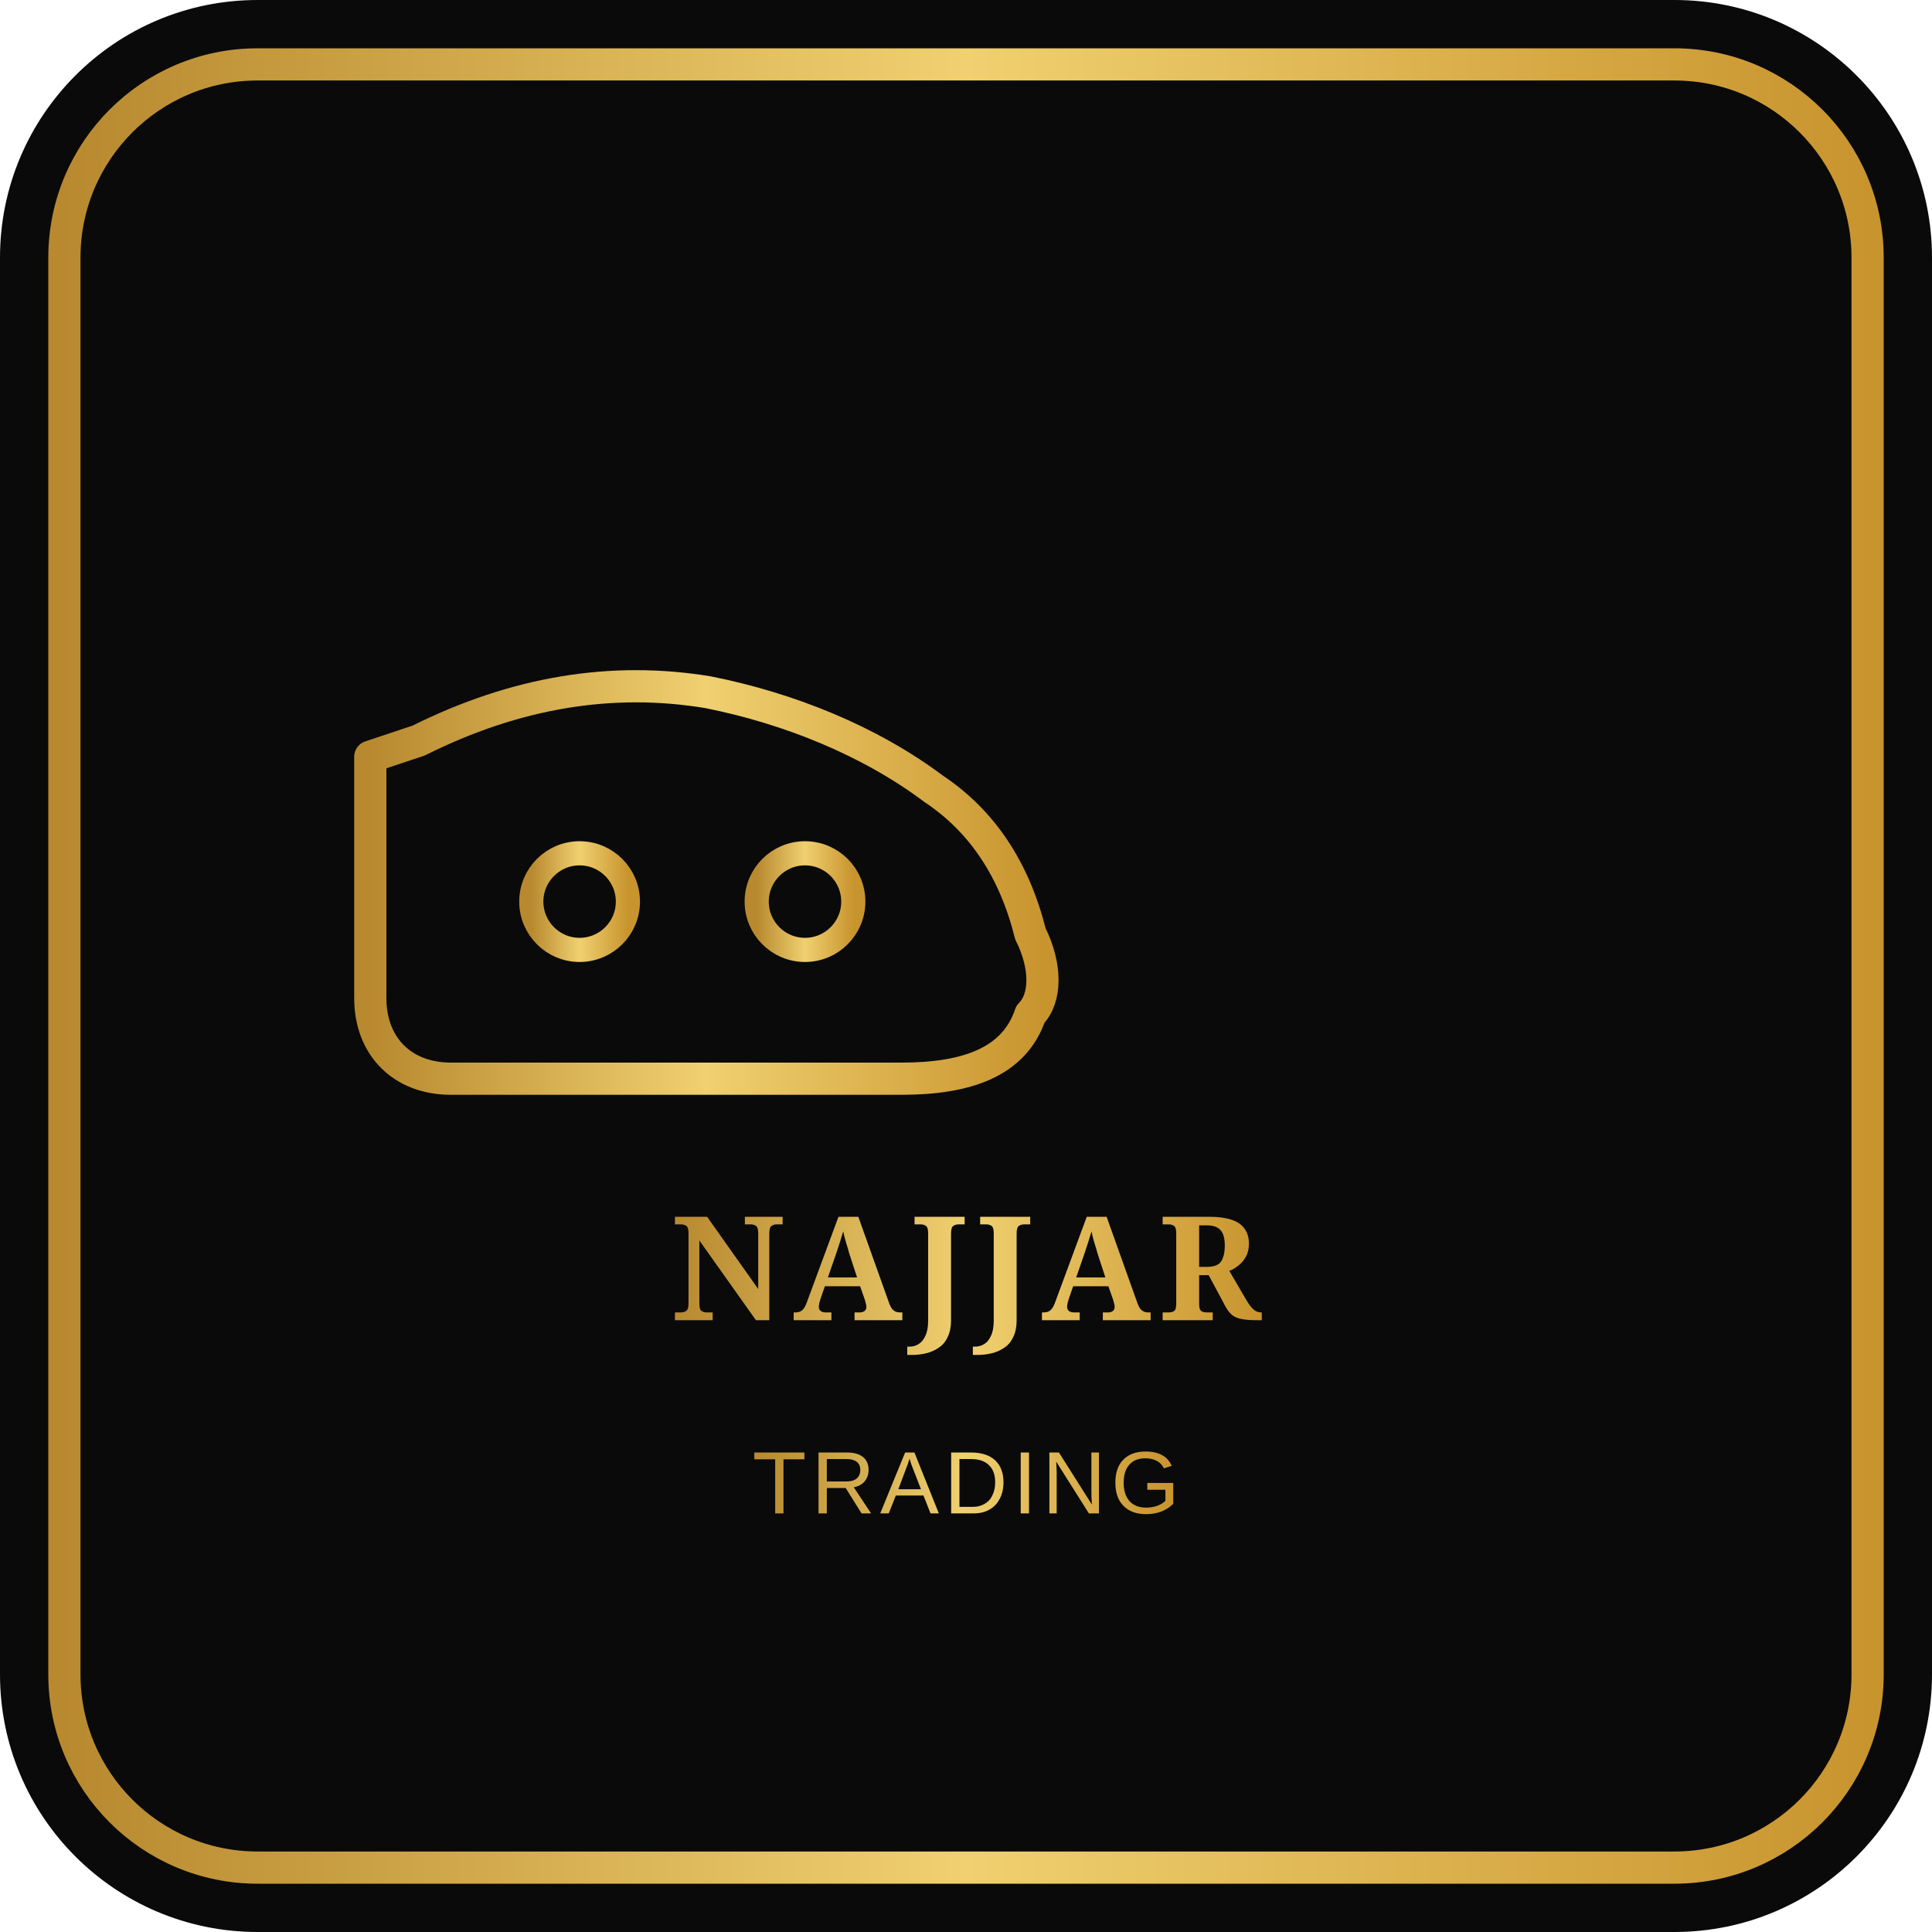
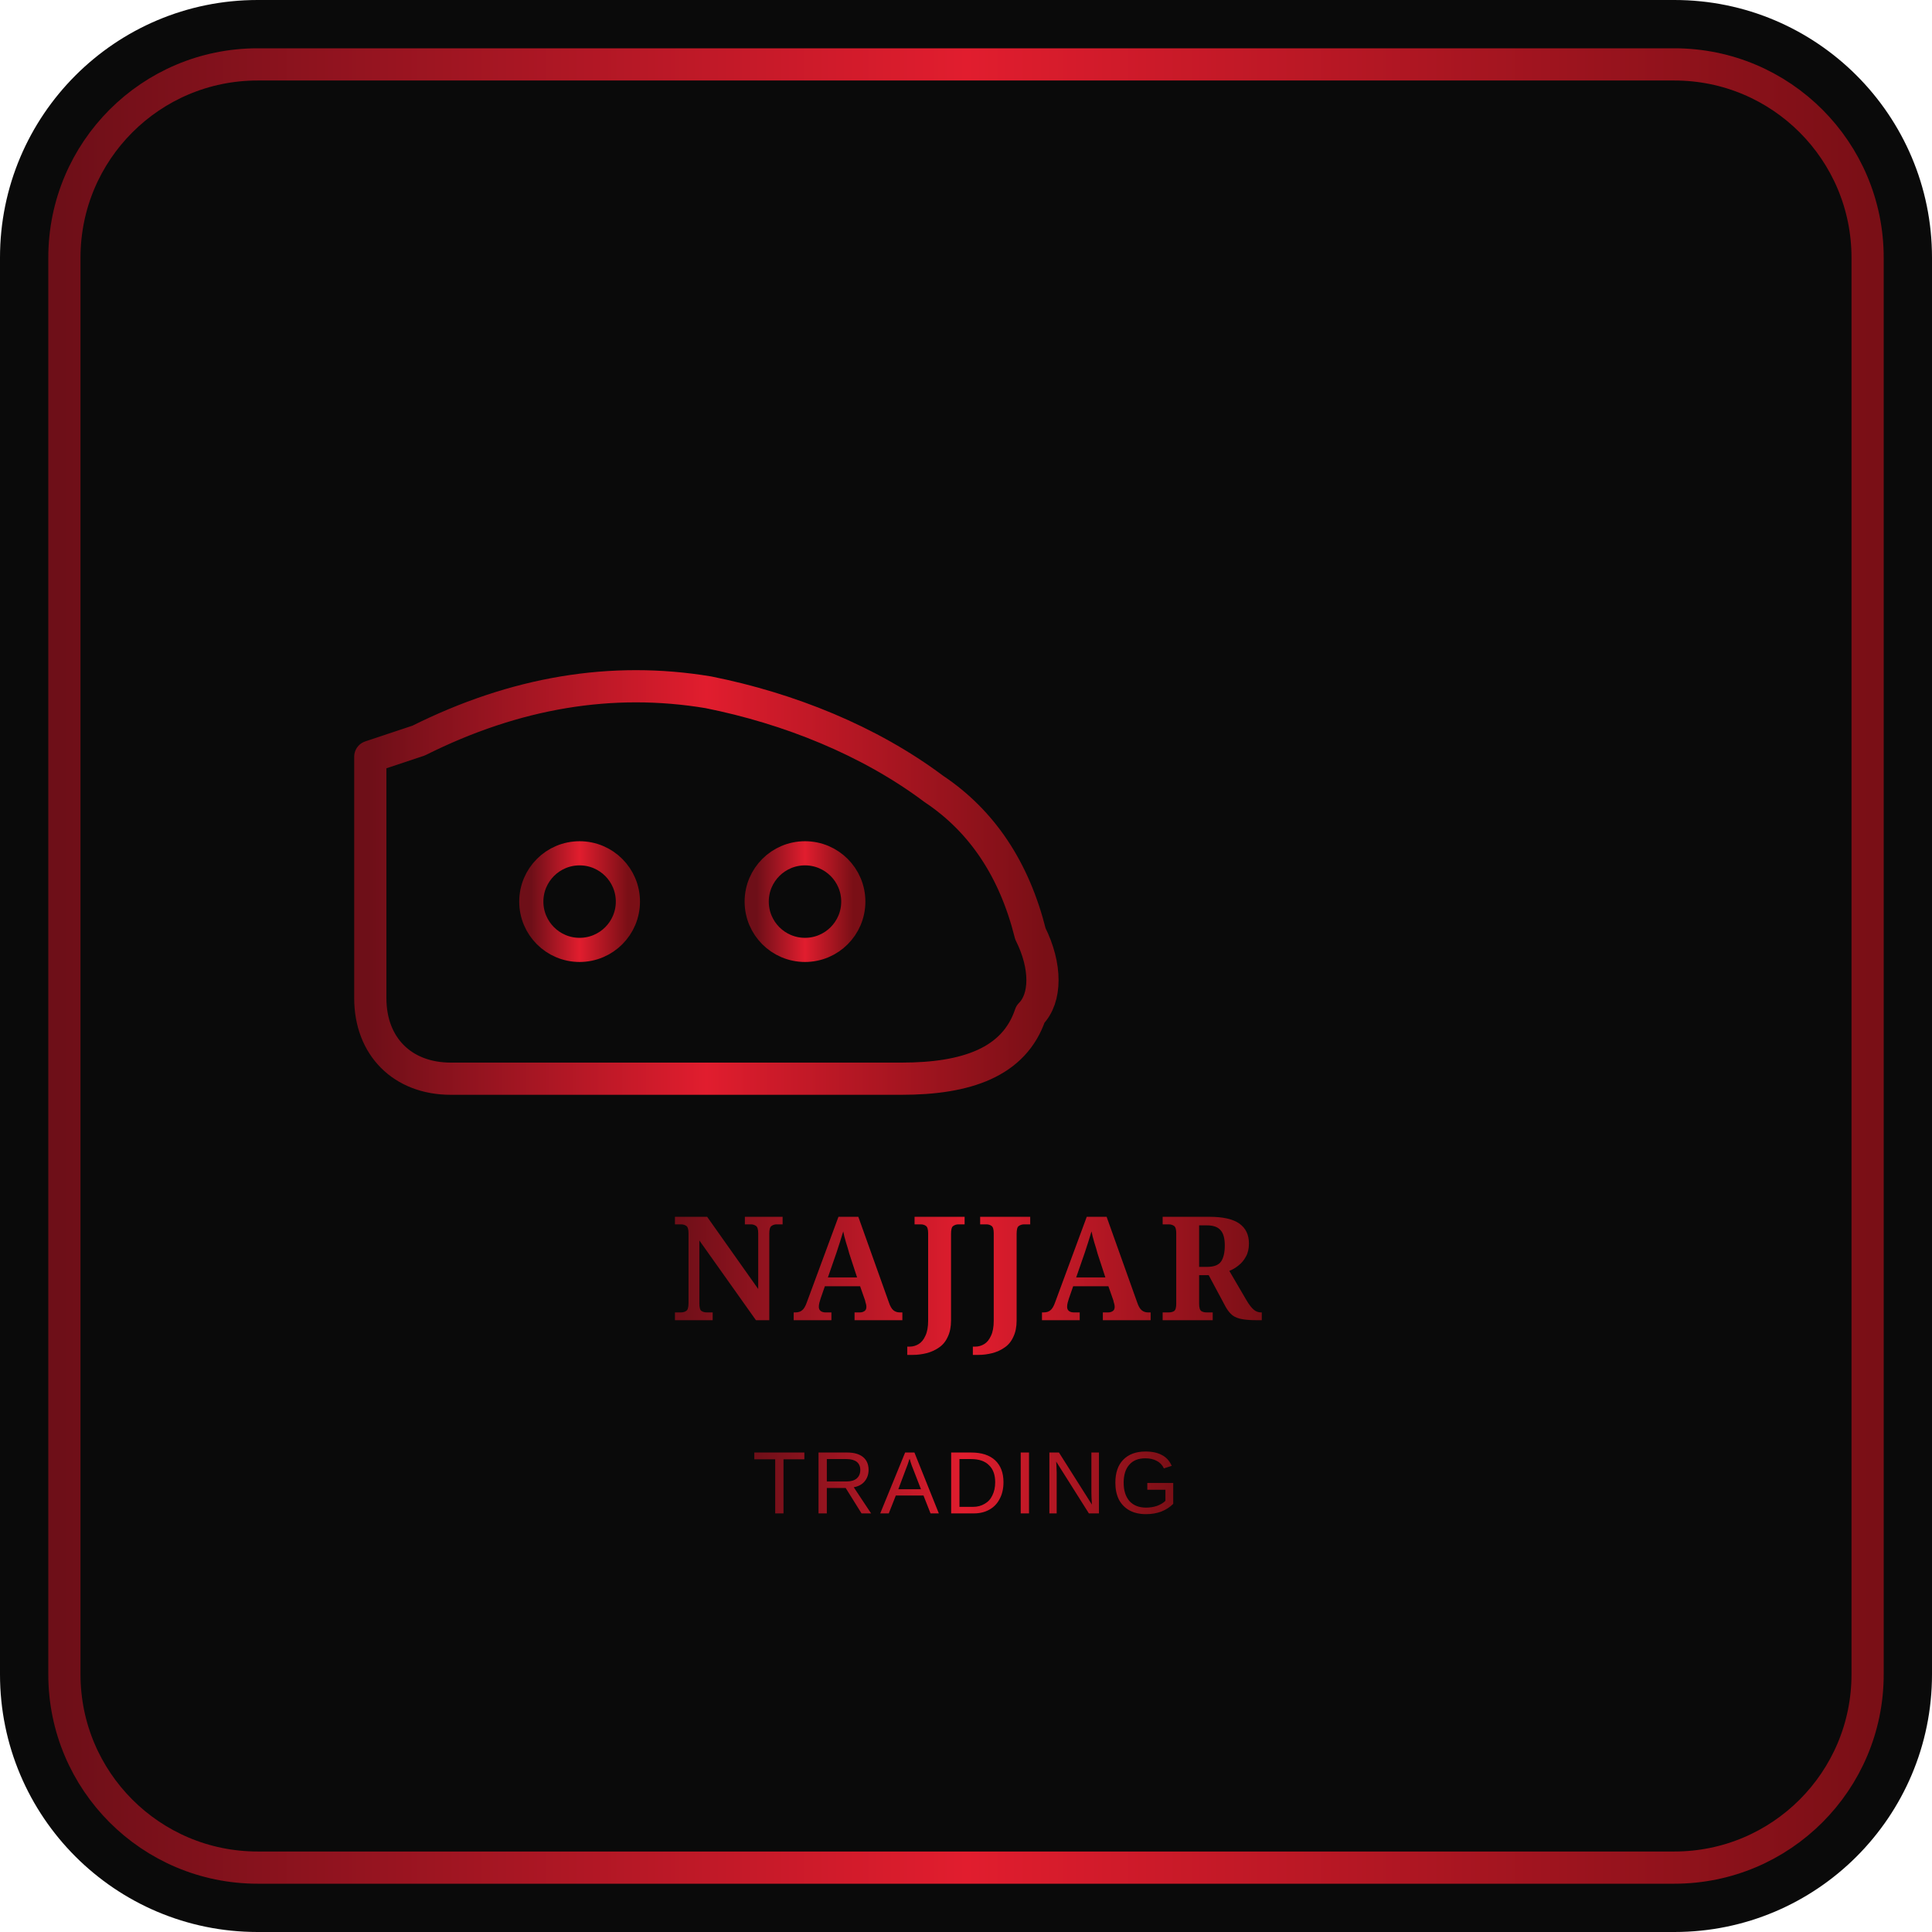
<svg xmlns="http://www.w3.org/2000/svg" viewBox="0 0 120 120" role="img" aria-label="NAJJAR TRADING">
  <defs>
    <linearGradient id="g" x1="0%" y1="0%" x2="100%" y2="0%">
-       <stop offset="0%" stop-color="#b8892f" />
-       <stop offset="50%" stop-color="#f0d070" />
-       <stop offset="100%" stop-color="#c8942e" />
+       <stop offset="0%" stop-color="#6e0f18" />
+       <stop offset="50%" stop-color="#e11d2e" />
+       <stop offset="100%" stop-color="#7a0f16" />
    </linearGradient>
  </defs>
  <rect width="120" height="120" rx="16" fill="#0a0a0a" />
  <rect x="4" y="4" width="112" height="112" rx="12" fill="none" stroke="url(#g)" stroke-width="2" />
  <g stroke="url(#g)" stroke-width="1.6" stroke-linecap="round">
    <line x1="14" y1="34" x2="24" y2="34" />
    <line x1="11" y1="39" x2="23" y2="39" />
    <line x1="13" y1="44" x2="22" y2="44" />
  </g>
  <path fill="none" stroke="url(#g)" stroke-width="2" stroke-linejoin="round" d="M26 46c6-3 12-4 18-3 5 1 10 3 14 6 3 2 5 5 6 9 1 2 1 4 0 5-1 3-4 4-8 4H28c-3 0-5-2-5-5v-3c0-4 0-8 0-12z" />
  <circle cx="36" cy="56" r="3" fill="none" stroke="url(#g)" stroke-width="1.5" />
  <circle cx="50" cy="56" r="3" fill="none" stroke="url(#g)" stroke-width="1.5" />
  <text x="60" y="82" text-anchor="middle" fill="url(#g)" font-family="Georgia,serif" font-size="9" font-weight="700" letter-spacing=".5">NAJJAR</text>
  <text x="60" y="94" text-anchor="middle" fill="url(#g)" font-family="Arial,sans-serif" font-size="5.5" letter-spacing=".3">TRADING</text>
</svg>
